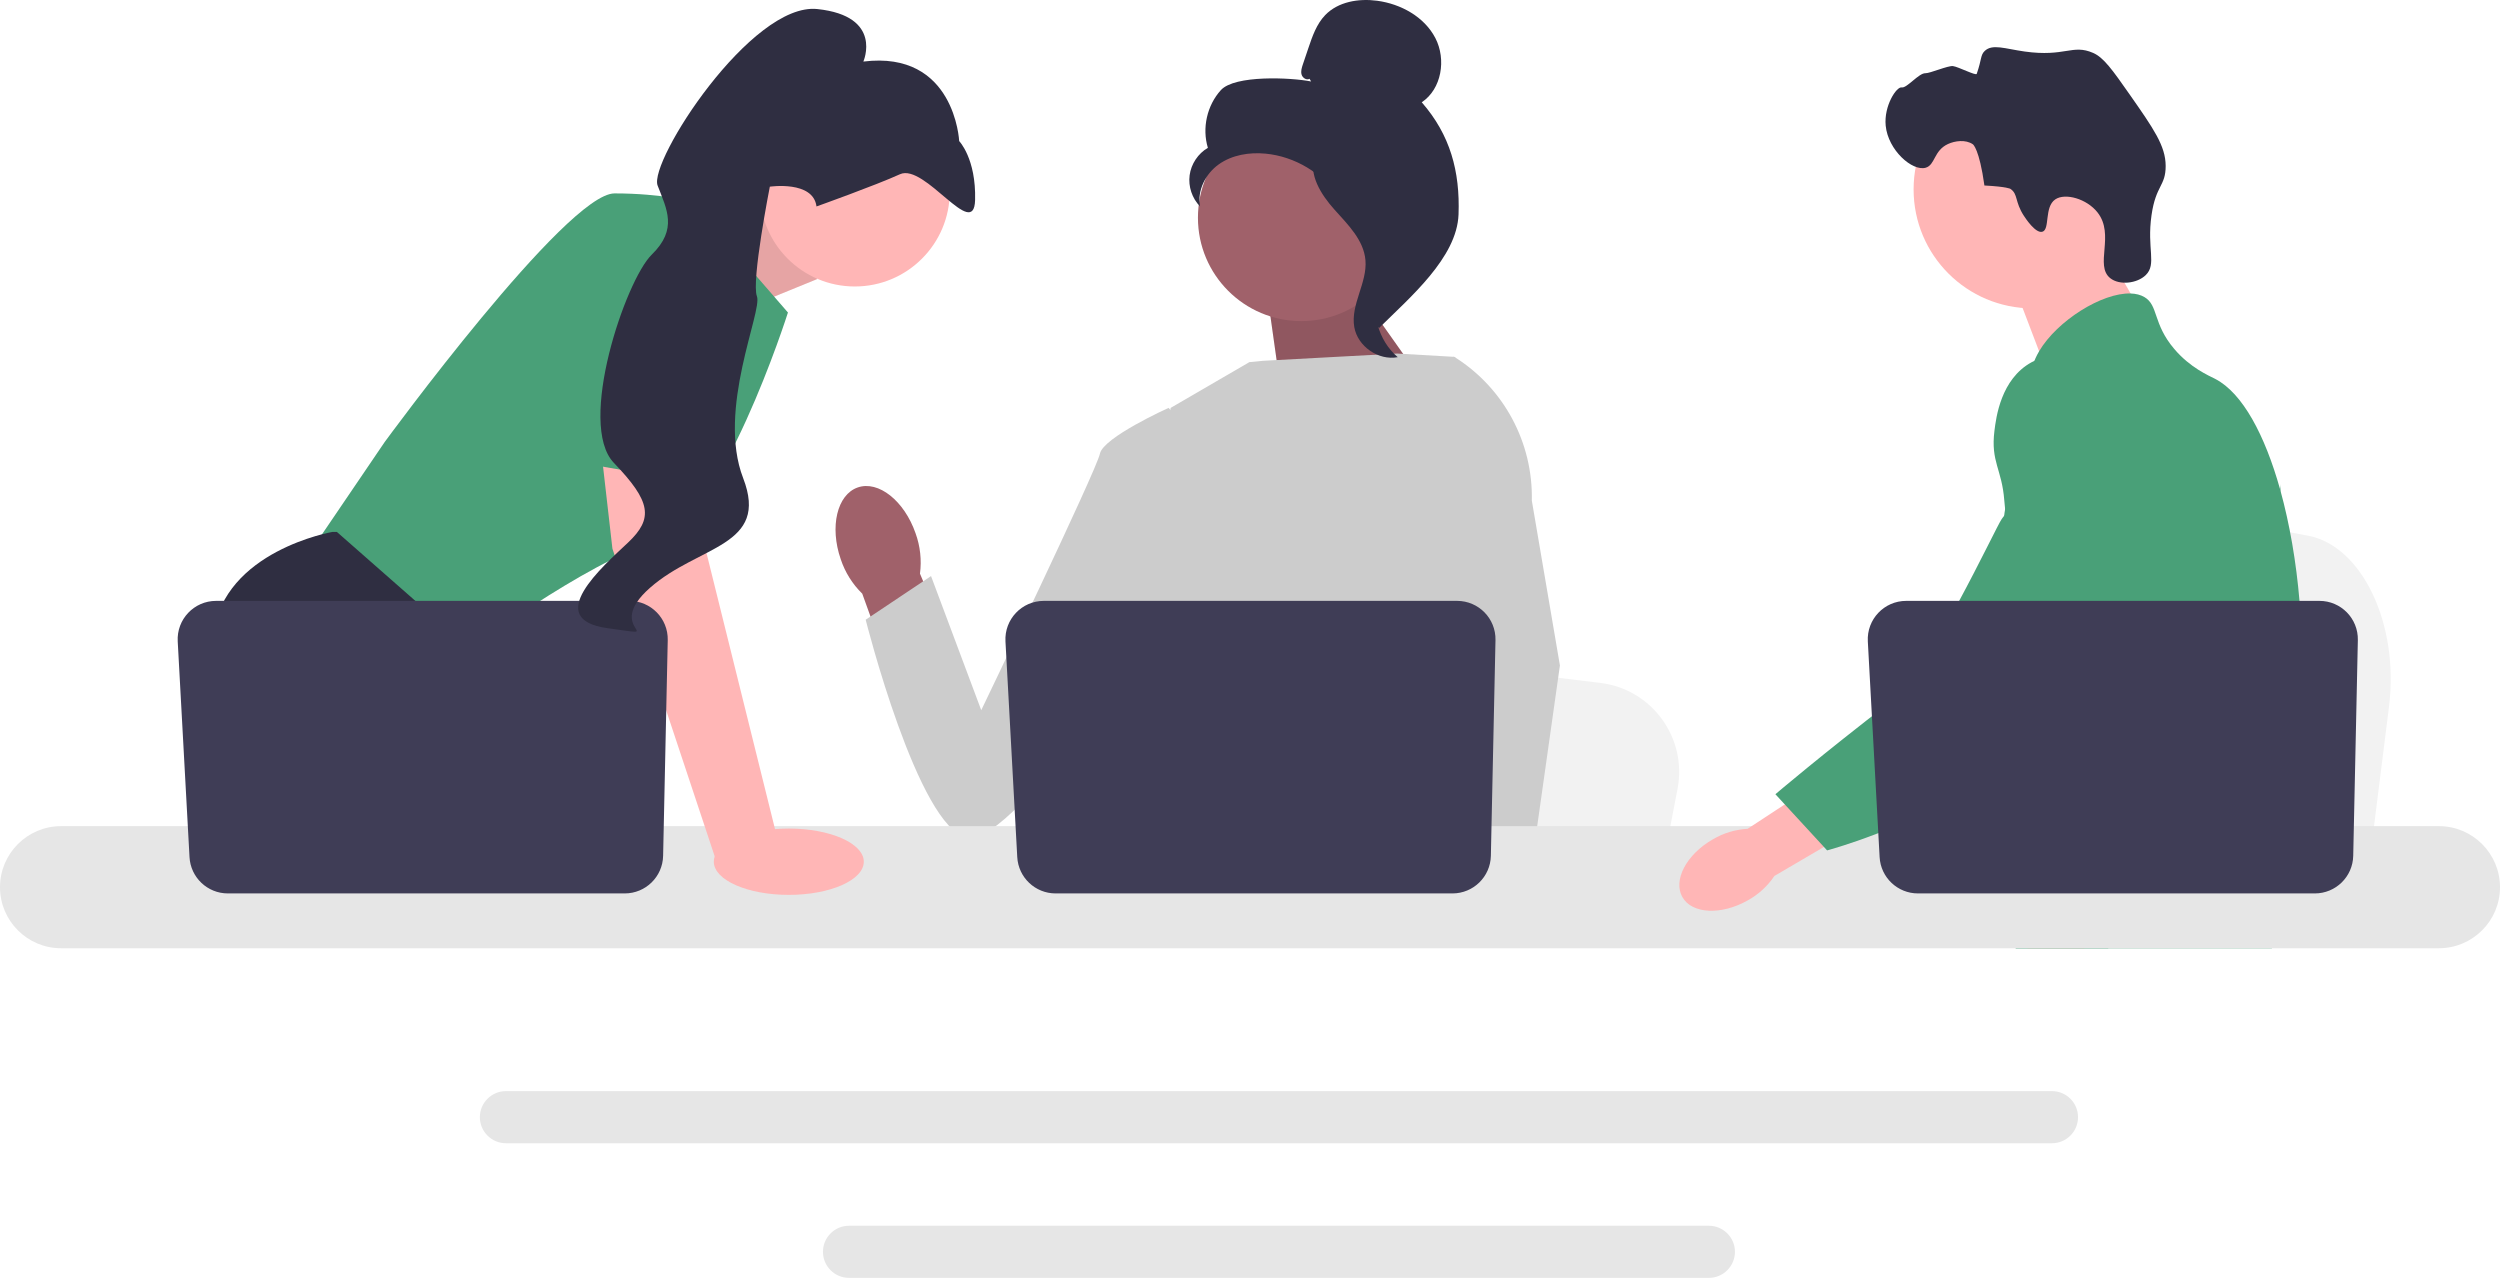
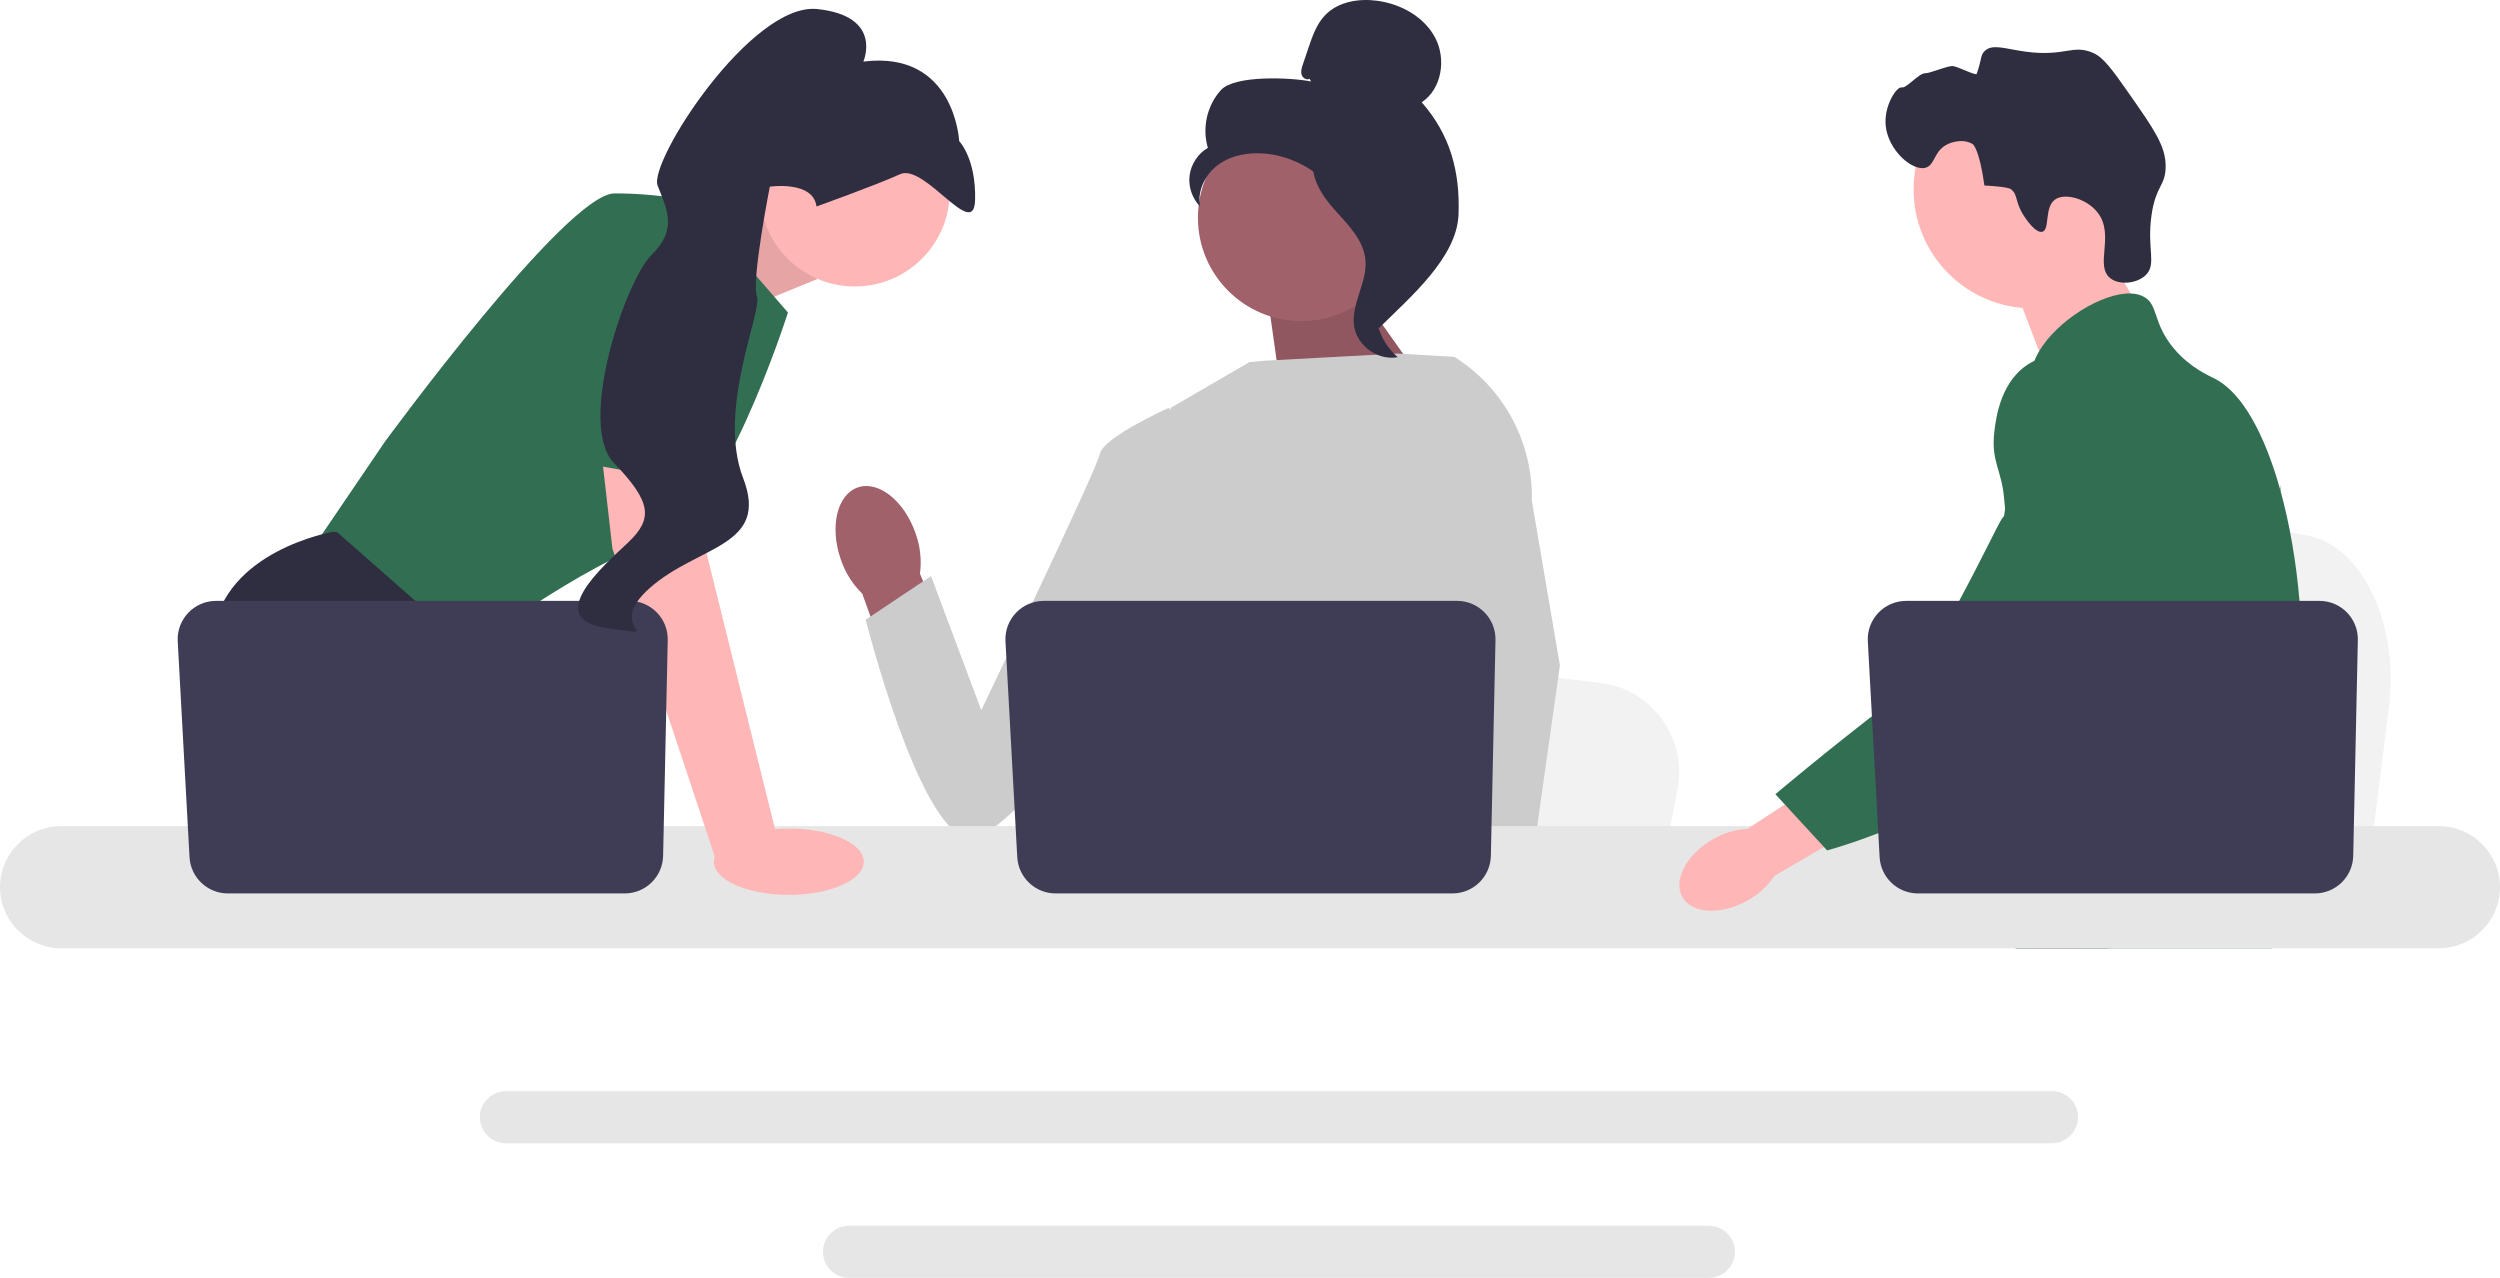
<svg xmlns="http://www.w3.org/2000/svg" width="866.81" height="443.068" viewBox="0 0 866.81 443.068">
  <path d="M828.335,244.952l-2.715,21.622-6.739,53.704h-135.383c1.057-12.037,2.502-29.362,4.046-48.065,.152-1.868,.312-3.748,.464-5.639,3.872-47.014,8.108-100.216,8.108-100.216l17.799,3.316,34.532,6.421,14.071,2.615,37.681,7.017c18.787,3.491,31.71,30.693,28.135,59.226Z" fill="#f2f2f2" />
  <polygon points="725.93 79.358 742.579 108.492 710.58 131.169 696.93 95.358 725.93 79.358" fill="#ffb6b6" />
  <circle cx="704.735" cy="65.675" r="41.244" fill="#ffb6b6" />
  <path d="M701.774,74.896c-3.275-4.984-1.99-7.591-4.731-9.423-0-0-1.103-.737-8.999-1.157h0c-1.768-12.724-3.975-14.267-3.975-14.267-2.543-1.778-6.318-1.201-8.666-.113-4.966,2.3-4.391,7.269-7.735,8.22-4.619,1.314-13.024-6.092-13.852-14.569-.675-6.915,3.78-13.631,5.547-13.276,1.752,.352,5.947-5.003,8.212-4.92,1.547,.056,7.867-2.691,9.567-2.476,1.857,.235,7.978,3.429,8.234,2.699,1.773-5.072,1.252-6.479,2.756-7.93,2.665-2.571,7.026-.781,13.866,.181,14.074,1.978,16.531-2.663,23.743,.483,3.644,1.589,6.692,5.874,12.641,14.38,8.319,11.895,12.479,17.842,12.506,24.779,.027,7.074-3.398,6.625-4.903,17.098-1.675,11.658,1.884,16.989-2.004,20.777-3.005,2.927-9.113,3.622-12.322,1.053-5.494-4.399,1.696-15.012-4.384-22.767-3.732-4.76-11.238-6.878-14.676-4.525-3.888,2.66-1.746,10.469-4.48,11.21-2.341,.634-5.772-4.588-6.343-5.457Z" fill="#2f2e41" />
-   <path d="M797.85,237.338c-1.15,19.67-5.72,25.88-7.32,49.11-.35,5.1-.56,11.02-.56,18.08,0,1.8,.01,3.54,.01,5.24,0,3.62-.069,7.04-.49,10.51-.319,2.77-.869,5.56-1.779,8.5h-88.83c-.01-.02-.01-.04-.021-.06-.52-2.26-.85-4.42-1.1-6.49-.08-.66-.15-1.31-.21-1.95-.08-.75-.15-1.49-.22-2.22-.271-2.91-.54-5.66-1.181-8.29-.859-3.63-2.42-7.05-5.62-10.35-1.31-1.35-2.619-2.4-3.899-3.32-.25-.17-.49-.34-.74-.51-3.54-2.43-6.89-4.18-9.79-9.14-.05-.07-.09-.15-.13-.22-.5-.87-1.8-3.15-2.74-6.19-.99-3.16-1.59-7.13-.51-11.19,2.57-9.62,12.09-10.58,19.87-20.3,.84-1.05,1.67-2.21,2.46-3.5,3.52-5.72,4.47-10.76,5.59-16.75,.18-.97,.34-1.93,.47-2.86,.101-.7,.19-1.39,.261-2.07,.619-5.71,.319-10.63-.41-15.03-2.38-14.41-9.4-23.33-4.44-36.26,1.561-4.06,3.771-7.11,6-9.72,4.72-5.53,9.57-9.12,8.73-16.26-.851-7.2-6.311-8.19-6.92-14.48-.311-3.18,.729-6.53,2.68-9.82v-.01c6.24-10.59,21.82-20.34,31.72-20.03,1.83,.05,3.45,.46,4.8,1.25,4.891,2.88,2.851,9.17,10.341,17.99,5.569,6.55,11.869,9.17,14.26,10.41,9.47,4.94,17.17,19.51,22.399,38.14,.04,.14,.08,.28,.12,.43,3.23,11.67,5.511,24.92,6.641,38.36,.479,5.69,.76,11.41,.819,17.07,.051,4.52-.05,8.44-.26,11.93Z" fill="#49a078" />
+   <path d="M797.85,237.338c-1.15,19.67-5.72,25.88-7.32,49.11-.35,5.1-.56,11.02-.56,18.08,0,1.8,.01,3.54,.01,5.24,0,3.62-.069,7.04-.49,10.51-.319,2.77-.869,5.56-1.779,8.5h-88.83c-.01-.02-.01-.04-.021-.06-.52-2.26-.85-4.42-1.1-6.49-.08-.66-.15-1.31-.21-1.95-.08-.75-.15-1.49-.22-2.22-.271-2.91-.54-5.66-1.181-8.29-.859-3.63-2.42-7.05-5.62-10.35-1.31-1.35-2.619-2.4-3.899-3.32-.25-.17-.49-.34-.74-.51-3.54-2.43-6.89-4.18-9.79-9.14-.05-.07-.09-.15-.13-.22-.5-.87-1.8-3.15-2.74-6.19-.99-3.16-1.59-7.13-.51-11.19,2.57-9.62,12.09-10.58,19.87-20.3,.84-1.05,1.67-2.21,2.46-3.5,3.52-5.72,4.47-10.76,5.59-16.75,.18-.97,.34-1.93,.47-2.86,.101-.7,.19-1.39,.261-2.07,.619-5.71,.319-10.63-.41-15.03-2.38-14.41-9.4-23.33-4.44-36.26,1.561-4.06,3.771-7.11,6-9.72,4.72-5.53,9.57-9.12,8.73-16.26-.851-7.2-6.311-8.19-6.92-14.48-.311-3.18,.729-6.53,2.68-9.82v-.01c6.24-10.59,21.82-20.34,31.72-20.03,1.83,.05,3.45,.46,4.8,1.25,4.891,2.88,2.851,9.17,10.341,17.99,5.569,6.55,11.869,9.17,14.26,10.41,9.47,4.94,17.17,19.51,22.399,38.14,.04,.14,.08,.28,.12,.43,3.23,11.67,5.511,24.92,6.641,38.36,.479,5.69,.76,11.41,.819,17.07,.051,4.52-.05,8.44-.26,11.93Z" fill="#326E52" />
  <g>
    <polygon points="731.331 304.728 729.52 309.768 728.38 312.927 725.74 320.278 722.68 328.778 703.01 328.778 706.31 320.278 707.84 316.318 710.38 309.768 714.64 298.768 731.331 304.728" fill="#ffb6b6" />
-     <path d="M790.84,167.827c-.05,.65-.12,1.37-.19,2.15-.779,7.94-2.62,22.15-5.31,38.36-1.42,8.55-3.08,17.66-4.95,26.71-4.02,19.53-9.02,38.76-14.67,51.4-1.01,2.28-2.05,4.34-3.11,6.16-.81,1.39-1.66,2.76-2.55,4.11-2.88,4.43-6.11,8.63-9.46,12.55-.13,.17-.28,.33-.43,.5-.54,.64-1.101,1.27-1.66,1.9-2.74,3.09-5.54,5.97-8.25,8.61-3.3,3.22-6.48,6.07-9.33,8.5h-31.94l-.13-.06-4.6-2.04s1.31-1.54,3.5-4.45c.45-.59,.93-1.24,1.45-1.95,.64-.87,1.33-1.83,2.069-2.87,1.54-2.18,3.29-4.74,5.17-7.64,3.641-5.61,7.79-12.51,11.98-20.5,.48-.93,.97-1.87,1.46-2.82,.01-.03,.03-.06,.04-.09,.83-1.62,1.65-3.29,2.47-4.99,6.95-14.46,8.94-26.46,9.511-30.35,.8-5.5,1.909-13.19,1.609-21.65-.2-5.58-1.01-11.48-2.939-17.34v-.01c-.4-1.23-.851-2.46-1.36-3.68-.91-2.19-1.99-4.35-3.271-6.48-5.649-9.38-10.239-9.77-13.89-19.99-1.08-3.03-3.53-9.87-2.78-17.09v-.01c.091-.89,.24-1.79,.44-2.69v-.01c.05-.25,.12-.51,.19-.76,.569-2.21,1.51-4.4,2.939-6.48,2.79-4.04,6.6-6.44,10.01-7.87l.011-.01c3.939-1.64,7.34-1.99,8-2.05,14.609-1.3,25.939,10.98,32.13,17.69,2.39,2.59,4.58,4.76,6.58,6.53,15.569,13.9,19.84,5.02,20.949,.43,.17-.71,.261-1.32,.311-1.72Z" fill="#49a078" />
-     <path d="M790.89,167.308c0,.05-.01,.22-.05,.5,.02-.15,.03-.3,.04-.44,0-.03,0-.05,.01-.06Z" fill="#49a078" />
+     <path d="M790.84,167.827c-.05,.65-.12,1.37-.19,2.15-.779,7.94-2.62,22.15-5.31,38.36-1.42,8.55-3.08,17.66-4.95,26.71-4.02,19.53-9.02,38.76-14.67,51.4-1.01,2.28-2.05,4.34-3.11,6.16-.81,1.39-1.66,2.76-2.55,4.11-2.88,4.43-6.11,8.63-9.46,12.55-.13,.17-.28,.33-.43,.5-.54,.64-1.101,1.27-1.66,1.9-2.74,3.09-5.54,5.97-8.25,8.61-3.3,3.22-6.48,6.07-9.33,8.5h-31.94l-.13-.06-4.6-2.04s1.31-1.54,3.5-4.45c.45-.59,.93-1.24,1.45-1.95,.64-.87,1.33-1.83,2.069-2.87,1.54-2.18,3.29-4.74,5.17-7.64,3.641-5.61,7.79-12.51,11.98-20.5,.48-.93,.97-1.87,1.46-2.82,.01-.03,.03-.06,.04-.09,.83-1.62,1.65-3.29,2.47-4.99,6.95-14.46,8.94-26.46,9.511-30.35,.8-5.5,1.909-13.19,1.609-21.65-.2-5.58-1.01-11.48-2.939-17.34v-.01c-.4-1.23-.851-2.46-1.36-3.68-.91-2.19-1.99-4.35-3.271-6.48-5.649-9.38-10.239-9.77-13.89-19.99-1.08-3.03-3.53-9.87-2.78-17.09v-.01c.091-.89,.24-1.79,.44-2.69v-.01c.05-.25,.12-.51,.19-.76,.569-2.21,1.51-4.4,2.939-6.48,2.79-4.04,6.6-6.44,10.01-7.87l.011-.01c3.939-1.64,7.34-1.99,8-2.05,14.609-1.3,25.939,10.98,32.13,17.69,2.39,2.59,4.58,4.76,6.58,6.53,15.569,13.9,19.84,5.02,20.949,.43,.17-.71,.261-1.32,.311-1.72Z" fill="#326E52" />
+     <path d="M790.89,167.308c0,.05-.01,.22-.05,.5,.02-.15,.03-.3,.04-.44,0-.03,0-.05,.01-.06Z" fill="#326E52" />
  </g>
  <path d="M711.47,378.318H175.42c-4.98,0-9.04,4.05-9.04,9.03,0,4.99,4.06,9.04,9.04,9.04H711.47c4.979,0,9.03-4.05,9.03-9.04,0-4.98-4.051-9.03-9.03-9.03Z" fill="#e6e6e6" />
  <path d="M592.51,424.998H294.37c-4.98,0-9.03,4.05-9.03,9.03s4.05,9.04,9.03,9.04h298.14c4.98,0,9.04-4.06,9.04-9.04s-4.06-9.03-9.04-9.03Z" fill="#e6e6e6" />
  <polygon points="235.069 81.275 268.853 67.057 283.344 96.762 247.842 111.253 235.069 81.275" fill="#ffb6b6" />
  <polygon points="235.069 81.275 268.853 67.057 283.344 96.762 247.842 111.253 235.069 81.275" opacity=".1" />
-   <path d="M239.872,69.955l33.328,38.4s-23.185,73.177-46.369,79.698-65.932,38.4-65.932,38.4l-53.615-34.777,26.083-38.4s63.034-86.218,79.698-86.218c16.664,0,26.807,2.898,26.807,2.898Z" fill="#49a078" />
+   <path d="M239.872,69.955l33.328,38.4s-23.185,73.177-46.369,79.698-65.932,38.4-65.932,38.4l-53.615-34.777,26.083-38.4s63.034-86.218,79.698-86.218c16.664,0,26.807,2.898,26.807,2.898Z" fill="#326E52" />
  <path d="M194.843,320.278H117.261l-4.905-6.557-20.026-26.771-4.608-6.158s-17.389-31.879-13.766-60.86c3.623-28.981,41.298-35.502,41.298-35.502h1.55l46.123,40.53-2.753,37.719,14.606,24.272,20.062,33.328Z" fill="#2f2e41" />
  <polygon points="133.15 320.278 112.356 320.278 112.356 289.486 133.15 320.278" fill="#2f2e41" />
  <path d="M581.644,273.532l-2.587,13.418-6.419,33.328h-128.958c1.007-7.47,2.384-18.222,3.854-29.829,.145-1.159,.297-2.326,.442-3.499,3.688-29.177,7.723-62.193,7.723-62.193l16.954,2.058,32.893,3.985,13.404,1.623,35.893,4.354c17.896,2.166,30.205,19.048,26.8,36.755Z" fill="#f2f2f2" />
  <path d="M764.144,320.278h-69.945c1.065-1.253,1.666-1.978,1.666-1.978l20.968-3.463,43.203-7.129s1.971,5.093,4.108,12.571Z" fill="#2f2e41" />
  <polygon points="467.455 95.766 497.873 138.784 444.814 140.369 439.119 99.942 467.455 95.766" fill="#a0616a" />
  <polygon points="467.455 95.766 497.873 138.784 444.814 140.369 439.119 99.942 467.455 95.766" opacity=".1" />
  <path id="uuid-ae755ff6-bb09-410e-86b1-7d1b81a37005-59" d="M317.446,184.896c-3.903-11.259-12.876-18.372-20.041-15.887-7.165,2.485-9.808,13.625-5.902,24.888,1.499,4.52,4.058,8.616,7.464,11.945l17.14,47.497,22.117-8.518-19.245-45.919c.615-4.724,.089-9.526-1.533-14.005Z" fill="#a0616a" />
  <path d="M523.347,162.977l-.042,43.841-4.079,16.193-8.39,33.306-6.108,30.633-4.55,22.822-1.623,8.151c-1.224,.819-2.442,1.601-3.659,2.355h-105.976c-6.021-3.615-9.39-6.427-9.39-6.427,0,0,1.666-1.565,3.572-4.079,3.217-4.246,7.108-11.201,4.724-17.845-.5-1.391-.63-3.086-.478-4.977,.971-12.476,14.056-33.574,14.056-33.574l-2.71-31.314-1.188-13.722,8.378-66.91,27.307-15.874,4.714-.456,46.536-2.514,19.234,1.108,.877,.239,18.794,39.045Z" fill="#ccc" />
  <g>
    <polygon points="525.414 320.278 502.229 320.278 501.208 309.772 501.186 309.562 507.75 309.113 524.827 307.947 525.124 314.235 525.356 319.061 525.414 320.278" fill="#ffb6b6" />
    <path d="M531.121,173.576l9.739,57.143-7.948,56.23-1.239,8.752-2.188,15.454-.674,4.753,.022,.514,.167,3.855h-27.532l-1.014-10.506-.087-.942-2.072-21.518-.036-.362-4.398-45.63,8.622-32.98,.638-2.427v-.007l3.751-56.469-2.905-25.663-.029-.239c.058,.036,.109,.073,.167,.109,.152,.094,.304,.188,.449,.29,16.925,10.737,27.01,29.575,26.568,49.644Z" fill="#ccc" />
  </g>
  <path d="M415.748,152.379l-10.587-10.951s-22.664,10.218-23.794,15.886c-1.13,5.669-41.146,88.926-41.146,88.926l-17.41-46.499-22.662,15.13s18.184,72.192,35.19,75.581,74.002-85.446,74.002-85.446l6.408-52.628Z" fill="#ccc" />
  <path d="M845.64,286.447H21.16c-11.67,0-21.16,9.5-21.16,21.17s9.49,21.16,21.16,21.16H845.64c11.67,0,21.17-9.49,21.17-21.16s-9.5-21.17-21.17-21.17Z" fill="#e6e6e6" />
  <path d="M518.522,221.94l-1.603,74.802c-.155,7.241-6.07,13.03-13.312,13.03h-137.603c-7.071,0-12.91-5.528-13.296-12.589l-4.089-74.802c-.417-7.628,5.656-14.042,13.296-14.042h143.295c7.466,0,13.472,6.137,13.312,13.601Z" fill="#3f3d56" />
  <circle cx="296.385" cy="66.41" r="32.922" fill="#ffb6b6" />
  <polygon points="241.321 152.551 244.944 191.675 269.578 290.935 248.296 298.394 212.34 190.226 207.374 146.755 241.321 152.551" fill="#ffb6b6" />
  <path d="M231.522,221.94l-1.603,74.802c-.155,7.241-6.07,13.03-13.312,13.03H79.004c-7.071,0-12.91-5.528-13.296-12.589l-4.089-74.802c-.417-7.628,5.656-14.042,13.296-14.042H218.21c7.466,0,13.472,6.137,13.312,13.601Z" fill="#3f3d56" />
  <ellipse cx="273.5" cy="298.778" rx="26" ry="11.5" fill="#ffb6b6" />
-   <path d="M190.242,158.532l14.853-79.158s41.298-5.796,42.747,7.97-1.035,81.042-1.035,81.042l-56.564-9.853Z" fill="#49a078" />
+   <path d="M190.242,158.532l14.853-79.158s41.298-5.796,42.747,7.97-1.035,81.042-1.035,81.042l-56.564-9.853Z" fill="#326E52" />
  <path d="M283.095,71.586s20.365-7.268,28.956-11.179c8.591-3.911,25.657,23.366,26.037,8.96,.38-14.406-5.518-20.447-5.518-20.447,0,0-1.473-31.515-33.223-27.575,0,0,6.984-15.767-15.941-18.205-22.925-2.438-58.589,52.921-55.395,61.194,3.194,8.273,7.023,15.113-2.039,23.959-9.062,8.846-26.03,58.769-13.12,72.203,12.91,13.434,13.758,19.264,4.912,27.621-8.846,8.358-29.754,26.53-7.147,29.685,22.607,3.155-2.068,.799,14.786-14.026,16.854-14.825,41.447-14.219,32.265-38.005-9.183-23.785,6.771-57.869,4.775-63.04-1.996-5.171,4.473-38.005,4.473-38.005,0,0,15.055-2.212,16.181,6.86Z" fill="#2f2e41" />
  <g>
    <circle cx="451.191" cy="75.499" r="35.838" fill="#a0616a" />
    <path d="M454.051,27.317c-1.037,.605-2.426-.311-2.759-1.464-.333-1.154,.055-2.379,.439-3.516l1.934-5.727c1.371-4.062,2.827-8.266,5.797-11.357,4.483-4.666,11.607-5.853,18.02-4.993,8.236,1.104,16.362,5.564,20.191,12.939,3.829,7.375,2.199,17.665-4.72,22.266,9.862,11.303,13.3,23.901,12.757,38.892-.543,14.991-16.879,28.788-27.533,39.348-2.379-1.442-4.542-8.201-3.234-10.656,1.308-2.455-.566-5.3,1.054-7.561,1.62-2.262,2.976,1.34,1.338-.909-1.034-1.419,3.001-4.684,1.464-5.533-7.432-4.108-9.903-13.371-14.571-20.465-5.63-8.556-15.265-14.35-25.462-15.312-5.617-.53-11.55,.43-16.154,3.691-4.604,3.261-7.585,9.089-6.517,14.629-2.765-2.808-4.141-6.922-3.622-10.828,.519-3.906,2.922-7.518,6.325-9.506-2.069-6.841-.297-14.711,4.505-20.005,4.802-5.294,24.28-4.392,31.291-2.999l-.542-.93Z" fill="#2f2e41" />
    <path d="M455.14,53.475c9.285,1.002,15.989,9.045,21.65,16.473,3.263,4.281,6.681,9.009,6.599,14.391-.083,5.441-3.721,10.109-5.46,15.265-2.842,8.429-.072,18.457,6.693,24.233-6.685,1.269-13.911-3.744-15.065-10.449-1.343-7.806,4.574-15.34,3.873-23.23-.617-6.951-6.095-12.301-10.752-17.498-4.657-5.197-9.03-12.094-6.888-18.735l-.65-.45Z" fill="#2f2e41" />
  </g>
  <g>
    <path id="uuid-aec20554-f6ec-4c5b-9d97-717cd04239bf-60" d="M593.947,290.977c-9.197,5.231-13.952,14.216-10.623,20.069,3.33,5.852,13.483,6.355,22.683,1.121,3.703-2.04,6.864-4.938,9.218-8.45l38.687-22.656-11.019-17.928-36.969,24.238c-4.223,.228-8.331,1.465-11.978,3.607Z" fill="#ffb6b6" />
-     <path d="M724.935,124.841c-1.156-.458-11.3-4.3-20.561,.772-10.638,5.826-12.281,19.126-12.858,23.791-1.331,10.776,2.591,13.191,3.419,24.101,1.549,20.41,5.633-2.874-.889,6.442-2.258,3.225-25.317,53.198-38.034,62.986-24.733,19.037-40.439,32.444-40.439,32.444l17.93,19.477s28.333-7.549,53.376-23.81c25.688-16.68,38.532-25.02,48.469-41.335,.856-1.405,21.331-36.176,10.335-74.624-2.508-8.77-7.104-24.839-20.747-30.245Z" fill="#49a078" />
+     <path d="M724.935,124.841c-1.156-.458-11.3-4.3-20.561,.772-10.638,5.826-12.281,19.126-12.858,23.791-1.331,10.776,2.591,13.191,3.419,24.101,1.549,20.41,5.633-2.874-.889,6.442-2.258,3.225-25.317,53.198-38.034,62.986-24.733,19.037-40.439,32.444-40.439,32.444l17.93,19.477s28.333-7.549,53.376-23.81c25.688-16.68,38.532-25.02,48.469-41.335,.856-1.405,21.331-36.176,10.335-74.624-2.508-8.77-7.104-24.839-20.747-30.245Z" fill="#326E52" />
  </g>
  <path d="M817.522,221.94l-1.603,74.802c-.155,7.241-6.07,13.03-13.312,13.03h-137.603c-7.071,0-12.91-5.528-13.296-12.589l-4.089-74.802c-.417-7.628,5.656-14.042,13.296-14.042h143.295c7.466,0,13.472,6.137,13.312,13.601Z" fill="#3f3d56" />
</svg>
